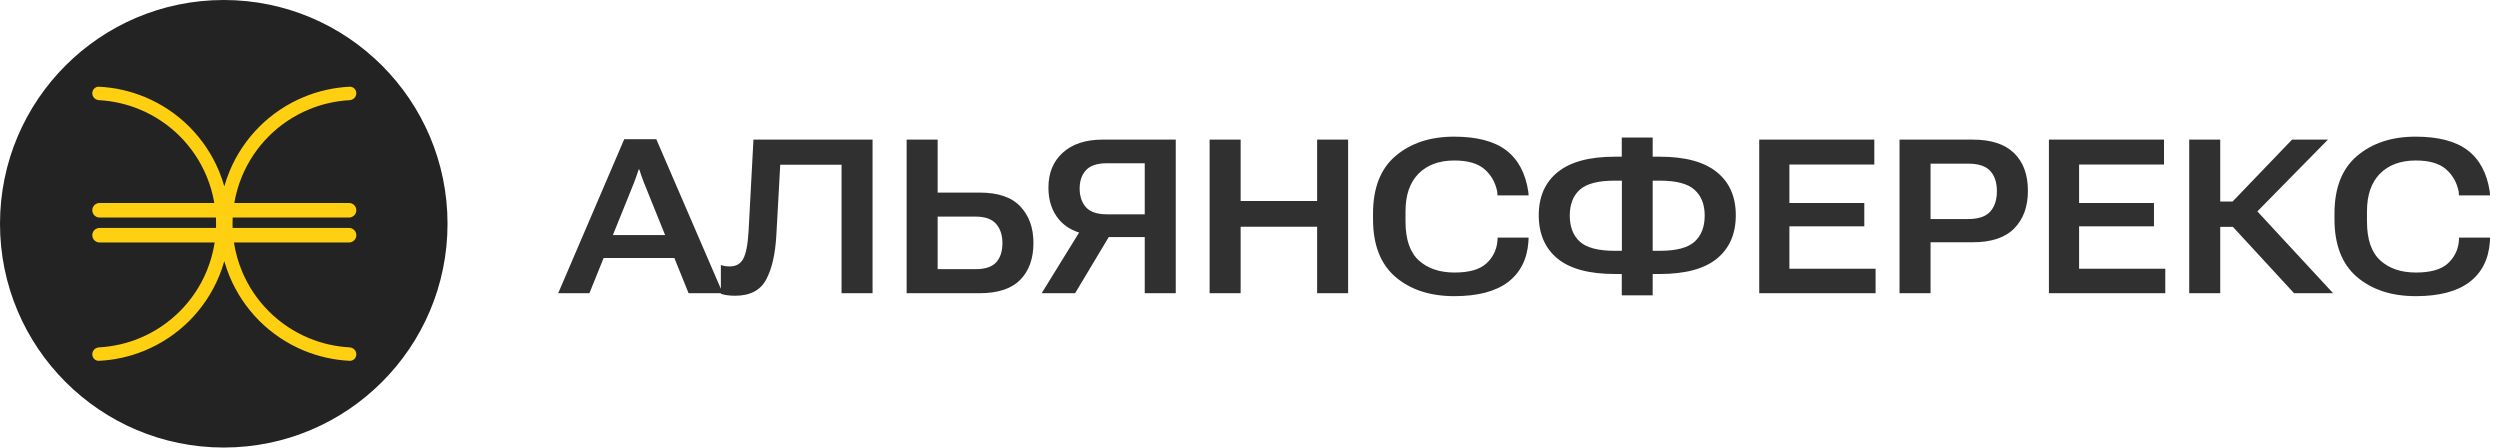
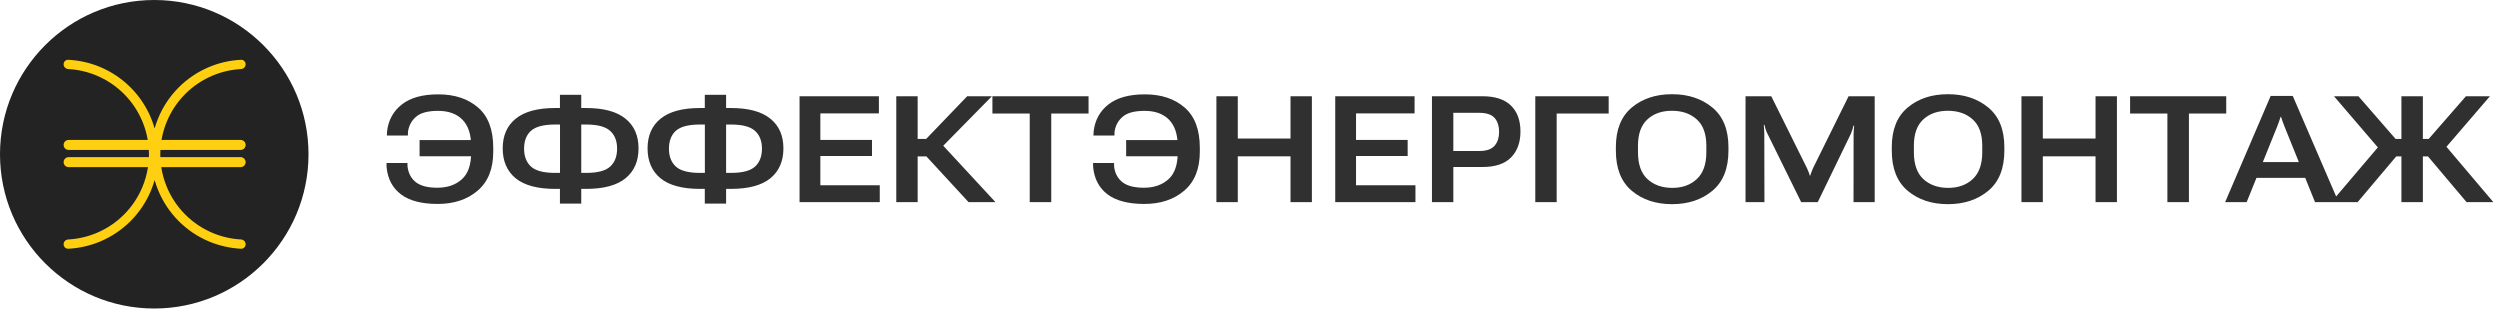
- <svg xmlns="http://www.w3.org/2000/svg" width="162" height="29" viewBox="0 0 162 29" fill="none">
+ <svg xmlns="http://www.w3.org/2000/svg" width="235" height="29" viewBox="0 0 235 29" fill="none">
  <circle cx="14.5" cy="14.5" r="14.5" fill="#232323" />
  <path d="M6.415 23.381C6.175 23.393 5.98 23.197 5.98 22.957C5.98 22.717 6.175 22.523 6.415 22.51C7.32 22.461 8.211 22.259 9.05 21.911C10.023 21.508 10.908 20.917 11.652 20.172C12.397 19.428 12.988 18.543 13.391 17.57C13.639 16.973 13.812 16.349 13.91 15.713H6.452C6.192 15.713 5.98 15.502 5.98 15.241C5.98 14.981 6.192 14.77 6.452 14.77H13.997C14 14.68 14.002 14.59 14.002 14.5C14.002 14.366 13.998 14.231 13.992 14.096H6.452C6.192 14.096 5.98 13.885 5.98 13.625C5.98 13.364 6.192 13.153 6.452 13.153H13.888C13.788 12.564 13.621 11.986 13.391 11.431C12.988 10.457 12.397 9.573 11.652 8.828C10.908 8.083 10.023 7.493 9.05 7.09C8.211 6.742 7.32 6.54 6.415 6.491C6.175 6.478 5.98 6.284 5.98 6.044C5.98 5.804 6.175 5.608 6.415 5.62C7.434 5.67 8.438 5.895 9.383 6.286C10.462 6.733 11.442 7.388 12.268 8.213C13.093 9.039 13.748 10.019 14.195 11.098C14.328 11.418 14.441 11.745 14.535 12.076C14.629 11.745 14.742 11.418 14.875 11.098C15.322 10.019 15.977 9.039 16.802 8.213C17.628 7.388 18.608 6.733 19.687 6.286C20.632 5.895 21.636 5.67 22.655 5.62C22.895 5.608 23.09 5.804 23.09 6.044C23.09 6.284 22.895 6.478 22.655 6.491C21.75 6.54 20.859 6.742 20.02 7.09C19.047 7.493 18.163 8.083 17.418 8.828C16.673 9.573 16.082 10.457 15.679 11.431C15.449 11.986 15.283 12.564 15.182 13.153H22.618C22.878 13.153 23.09 13.364 23.09 13.625C23.09 13.885 22.878 14.096 22.618 14.096H15.078C15.072 14.231 15.068 14.366 15.068 14.5C15.068 14.59 15.07 14.68 15.073 14.77H22.618C22.878 14.77 23.09 14.981 23.09 15.241C23.09 15.502 22.878 15.713 22.618 15.713H15.16C15.258 16.349 15.431 16.973 15.679 17.57C16.082 18.543 16.673 19.428 17.418 20.172C18.163 20.917 19.047 21.508 20.02 21.911C20.859 22.259 21.75 22.461 22.655 22.51C22.895 22.523 23.09 22.717 23.09 22.957C23.09 23.197 22.895 23.393 22.655 23.381C21.636 23.331 20.632 23.106 19.687 22.715C18.608 22.268 17.628 21.613 16.802 20.788C15.977 19.962 15.322 18.982 14.875 17.903C14.742 17.583 14.629 17.256 14.535 16.924C14.441 17.256 14.328 17.583 14.195 17.903C13.748 18.982 13.093 19.962 12.268 20.788C11.442 21.613 10.462 22.268 9.383 22.715C8.438 23.106 7.434 23.331 6.415 23.381Z" fill="#FFD012" />
-   <path d="M36.171 19H38.194L41.086 11.836C41.154 11.663 41.209 11.512 41.25 11.385C41.296 11.253 41.341 11.118 41.387 10.981H41.428C41.473 11.114 41.517 11.246 41.558 11.378C41.603 11.51 41.66 11.663 41.728 11.836L44.62 19H46.835L42.528 9.02H40.45L36.171 19ZM38.256 16.717H44.661L44.128 15.233H38.782L38.256 16.717ZM48.824 9.047L48.51 14.94C48.46 15.833 48.343 16.443 48.161 16.771C47.983 17.1 47.694 17.264 47.293 17.264C47.184 17.264 47.083 17.257 46.992 17.243C46.906 17.23 46.812 17.207 46.712 17.175V19.034C46.84 19.08 46.976 19.112 47.122 19.13C47.273 19.153 47.443 19.164 47.635 19.164C48.596 19.164 49.264 18.82 49.638 18.132C50.016 17.444 50.239 16.475 50.308 15.227L50.56 10.674H54.532V19H56.542V9.047H48.824ZM58.75 9.047H60.76V12.479H63.474C64.677 12.479 65.559 12.779 66.119 13.381C66.684 13.978 66.967 14.764 66.967 15.739C66.967 16.756 66.682 17.553 66.112 18.132C65.543 18.711 64.665 19 63.48 19H58.75V9.047ZM60.76 14.037V17.441H63.227C63.843 17.441 64.285 17.293 64.554 16.997C64.823 16.701 64.957 16.284 64.957 15.746C64.957 15.24 64.823 14.83 64.554 14.516C64.285 14.197 63.843 14.037 63.227 14.037H60.76ZM76.189 19H74.179V15.363H71.089L70.665 15.227C69.781 15.117 69.104 14.789 68.635 14.242C68.17 13.691 67.938 12.996 67.938 12.157C67.938 11.209 68.247 10.455 68.867 9.895C69.487 9.329 70.351 9.047 71.458 9.047H76.189V19ZM74.179 13.887V10.578H71.731C71.098 10.578 70.644 10.729 70.371 11.029C70.098 11.325 69.961 11.722 69.961 12.219C69.961 12.716 70.098 13.119 70.371 13.429C70.644 13.734 71.098 13.887 71.731 13.887H74.179ZM69.667 19H67.5L70.289 14.481H72.374L69.667 19ZM78.383 19H80.393V14.693H85.349V19H87.358V9.047H85.349V13.025H80.393V9.047H78.383V19ZM88.972 14.201C88.972 15.865 89.457 17.113 90.428 17.947C91.403 18.777 92.672 19.191 94.235 19.191C95.753 19.191 96.913 18.888 97.715 18.282C98.517 17.672 98.959 16.801 99.041 15.671L99.055 15.398H97.045L97.031 15.644C96.972 16.222 96.728 16.703 96.3 17.086C95.871 17.469 95.19 17.66 94.256 17.66C93.285 17.66 92.513 17.398 91.939 16.874C91.364 16.35 91.077 15.509 91.077 14.352V13.695C91.077 12.638 91.357 11.825 91.918 11.255C92.483 10.685 93.258 10.4 94.242 10.4C95.103 10.4 95.751 10.585 96.184 10.954C96.617 11.323 96.894 11.806 97.018 12.403L97.038 12.663H99.055L99.034 12.417C98.852 11.218 98.373 10.325 97.599 9.737C96.824 9.149 95.701 8.855 94.228 8.855C92.684 8.855 91.421 9.27 90.441 10.1C89.462 10.925 88.972 12.173 88.972 13.846V14.201ZM107.094 8.91H105.091V10.154H104.633C102.992 10.154 101.762 10.487 100.941 11.152C100.121 11.813 99.711 12.745 99.711 13.948C99.711 15.151 100.117 16.088 100.928 16.758C101.743 17.423 102.985 17.756 104.653 17.756H105.091V19.137H107.094V17.756H107.538C109.201 17.756 110.441 17.423 111.257 16.758C112.073 16.088 112.48 15.151 112.48 13.948C112.48 12.745 112.07 11.813 111.25 11.152C110.43 10.487 109.197 10.154 107.552 10.154H107.094V8.91ZM107.559 11.706C108.625 11.706 109.375 11.904 109.808 12.301C110.245 12.693 110.464 13.249 110.464 13.969C110.464 14.698 110.247 15.261 109.814 15.657C109.382 16.054 108.63 16.252 107.559 16.252H107.094V11.706H107.559ZM104.633 11.706H105.098V16.252H104.633C103.562 16.252 102.808 16.054 102.37 15.657C101.937 15.256 101.721 14.696 101.721 13.976C101.721 13.246 101.937 12.686 102.37 12.294C102.808 11.902 103.562 11.706 104.633 11.706ZM113.998 19H121.538V17.414H115.953V14.666H120.807V13.155H115.953V10.66H121.456V9.047H113.998V19ZM123.09 19H125.1V15.698H127.82C129.023 15.703 129.921 15.407 130.514 14.81C131.111 14.208 131.409 13.395 131.409 12.369C131.409 11.312 131.108 10.494 130.507 9.915C129.91 9.336 129.021 9.047 127.841 9.047H123.09V19ZM125.1 14.194V10.605H127.533C128.203 10.605 128.682 10.763 128.969 11.077C129.256 11.392 129.399 11.829 129.399 12.39C129.399 12.946 129.256 13.385 128.969 13.709C128.682 14.033 128.203 14.194 127.533 14.194H125.1ZM132.77 19H140.31V17.414H134.725V14.666H139.578V13.155H134.725V10.66H140.228V9.047H132.77V19ZM148.656 19H151.186L145.819 13.203L144.22 14.188L148.656 19ZM142.887 13.06V14.7H145.293L150.851 9.047H148.526L144.671 13.06H142.887ZM141.861 19H143.871V9.047H141.861V19ZM151.274 14.201C151.274 15.865 151.76 17.113 152.73 17.947C153.706 18.777 154.975 19.191 156.538 19.191C158.056 19.191 159.215 18.888 160.018 18.282C160.82 17.672 161.262 16.801 161.344 15.671L161.357 15.398H159.348L159.334 15.644C159.275 16.222 159.031 16.703 158.603 17.086C158.174 17.469 157.493 17.66 156.559 17.66C155.588 17.66 154.815 17.398 154.241 16.874C153.667 16.35 153.38 15.509 153.38 14.352V13.695C153.38 12.638 153.66 11.825 154.221 11.255C154.786 10.685 155.561 10.4 156.545 10.4C157.406 10.4 158.053 10.585 158.486 10.954C158.919 11.323 159.197 11.806 159.32 12.403L159.341 12.663H161.357L161.337 12.417C161.155 11.218 160.676 10.325 159.901 9.737C159.127 9.149 158.003 8.855 156.531 8.855C154.986 8.855 153.724 9.27 152.744 10.1C151.764 10.925 151.274 12.173 151.274 13.846V14.201Z" fill="#303030" />
+   <path d="M45.347 13.169V14.687H39.44V13.169H45.347ZM44.287 14.358V13.723C44.287 12.633 44.016 11.811 43.474 11.255C42.931 10.699 42.166 10.421 41.177 10.421C40.229 10.421 39.543 10.603 39.119 10.968C38.695 11.328 38.44 11.793 38.353 12.362L38.34 12.738H36.364L36.385 12.349C36.508 11.291 36.97 10.448 37.773 9.819C38.579 9.186 39.721 8.869 41.197 8.869C42.738 8.869 43.984 9.282 44.937 10.106C45.889 10.927 46.365 12.189 46.365 13.894V14.256C46.365 15.869 45.875 17.093 44.895 17.927C43.92 18.756 42.669 19.171 41.143 19.171C39.643 19.171 38.495 18.872 37.697 18.275C36.9 17.674 36.446 16.819 36.337 15.712L36.33 15.322H38.299L38.312 15.691C38.395 16.302 38.654 16.781 39.092 17.127C39.534 17.473 40.208 17.646 41.115 17.646C42.054 17.646 42.817 17.384 43.405 16.86C43.993 16.336 44.287 15.502 44.287 14.358ZM54.637 8.91V10.154H55.095C56.74 10.154 57.973 10.487 58.793 11.152C59.613 11.813 60.023 12.745 60.023 13.948C60.023 15.151 59.616 16.088 58.8 16.758C57.984 17.423 56.745 17.756 55.081 17.756H54.637V19.137H52.634V17.756H52.196C50.528 17.756 49.286 17.423 48.471 16.758C47.66 16.088 47.254 15.151 47.254 13.948C47.254 12.745 47.664 11.813 48.484 11.152C49.305 10.487 50.535 10.154 52.176 10.154H52.634V8.91H54.637ZM55.102 11.706H54.637V16.252H55.102C56.172 16.252 56.925 16.054 57.357 15.657C57.79 15.261 58.007 14.698 58.007 13.969C58.007 13.249 57.788 12.693 57.351 12.301C56.918 11.904 56.168 11.706 55.102 11.706ZM52.176 11.706C51.105 11.706 50.351 11.902 49.913 12.294C49.48 12.686 49.264 13.246 49.264 13.976C49.264 14.696 49.48 15.256 49.913 15.657C50.351 16.054 51.105 16.252 52.176 16.252H52.641V11.706H52.176ZM68.254 8.91V10.154H68.712C70.357 10.154 71.59 10.487 72.41 11.152C73.231 11.813 73.641 12.745 73.641 13.948C73.641 15.151 73.233 16.088 72.417 16.758C71.601 17.423 70.362 17.756 68.698 17.756H68.254V19.137H66.251V17.756H65.814C64.145 17.756 62.904 17.423 62.088 16.758C61.277 16.088 60.871 15.151 60.871 13.948C60.871 12.745 61.281 11.813 62.102 11.152C62.922 10.487 64.152 10.154 65.793 10.154H66.251V8.91H68.254ZM68.719 11.706H68.254V16.252H68.719C69.79 16.252 70.542 16.054 70.975 15.657C71.408 15.261 71.624 14.698 71.624 13.969C71.624 13.249 71.405 12.693 70.968 12.301C70.535 11.904 69.785 11.706 68.719 11.706ZM65.793 11.706C64.722 11.706 63.968 11.902 63.53 12.294C63.097 12.686 62.881 13.246 62.881 13.976C62.881 14.696 63.097 15.256 63.53 15.657C63.968 16.054 64.722 16.252 65.793 16.252H66.258V11.706H65.793ZM75.158 19V9.047H82.616V10.66H77.113V13.155H81.967V14.666H77.113V17.414H82.698V19H75.158ZM91.045 19L86.608 14.188L88.208 13.203L93.574 19H91.045ZM85.275 13.06H87.06L90.915 9.047H93.239L87.682 14.7H85.275V13.06ZM84.25 19V9.047H86.26V19H84.25ZM93.287 10.674V9.047H102.324V10.674H98.817V19H96.794V10.674H93.287ZM111.765 13.169V14.687H105.858V13.169H111.765ZM110.705 14.358V13.723C110.705 12.633 110.434 11.811 109.892 11.255C109.349 10.699 108.584 10.421 107.595 10.421C106.647 10.421 105.961 10.603 105.537 10.968C105.113 11.328 104.858 11.793 104.771 12.362L104.758 12.738H102.782L102.803 12.349C102.926 11.291 103.388 10.448 104.19 9.819C104.997 9.186 106.139 8.869 107.615 8.869C109.156 8.869 110.402 9.282 111.354 10.106C112.307 10.927 112.783 12.189 112.783 13.894V14.256C112.783 15.869 112.293 17.093 111.313 17.927C110.338 18.756 109.087 19.171 107.561 19.171C106.061 19.171 104.913 18.872 104.115 18.275C103.318 17.674 102.864 16.819 102.755 15.712L102.748 15.322H104.717L104.73 15.691C104.812 16.302 105.072 16.781 105.51 17.127C105.952 17.473 106.626 17.646 107.533 17.646C108.472 17.646 109.235 17.384 109.823 16.86C110.411 16.336 110.705 15.502 110.705 14.358ZM114.342 19V9.047H116.352V13.025H121.308V9.047H123.317V19H121.308V14.693H116.352V19H114.342ZM125.512 19V9.047H132.97V10.66H127.467V13.155H132.32V14.666H127.467V17.414H133.052V19H125.512ZM134.604 19V9.047H139.354C140.535 9.047 141.424 9.336 142.021 9.915C142.622 10.494 142.923 11.312 142.923 12.369C142.923 13.395 142.624 14.208 142.027 14.81C141.435 15.407 140.537 15.703 139.334 15.698H136.613V19H134.604ZM136.613 14.194H139.047C139.717 14.194 140.195 14.033 140.482 13.709C140.77 13.385 140.913 12.946 140.913 12.39C140.913 11.829 140.77 11.392 140.482 11.077C140.195 10.763 139.717 10.605 139.047 10.605H136.613V14.194ZM144.317 19V9.047H151.215V10.674H146.327V19H144.317ZM151.892 14.16V13.832C151.892 12.182 152.391 10.94 153.389 10.106C154.387 9.272 155.647 8.855 157.169 8.855C158.691 8.855 159.956 9.272 160.963 10.106C161.97 10.94 162.474 12.182 162.474 13.832V14.16C162.474 15.837 161.97 17.095 160.963 17.934C159.956 18.772 158.691 19.191 157.169 19.191C155.647 19.191 154.387 18.772 153.389 17.934C152.391 17.095 151.892 15.837 151.892 14.16ZM153.97 14.317C153.97 15.443 154.266 16.282 154.858 16.833C155.455 17.38 156.228 17.656 157.176 17.66C158.124 17.665 158.896 17.391 159.493 16.84C160.095 16.284 160.396 15.445 160.396 14.324V13.695C160.396 12.588 160.097 11.765 159.5 11.227C158.903 10.685 158.128 10.414 157.176 10.414C156.223 10.409 155.451 10.678 154.858 11.221C154.266 11.763 153.97 12.588 153.97 13.695V14.317ZM164.08 19V9.047H166.5L169.856 15.808C169.925 15.954 169.979 16.083 170.021 16.197C170.066 16.307 170.103 16.414 170.13 16.519H170.157C170.189 16.414 170.226 16.307 170.267 16.197C170.308 16.083 170.36 15.954 170.424 15.808L173.767 9.047H176.221V19H174.231L174.238 12.581C174.238 12.458 174.245 12.33 174.259 12.198C174.272 12.066 174.284 11.938 174.293 11.815H174.225C174.197 11.938 174.163 12.066 174.122 12.198C174.081 12.33 174.033 12.458 173.979 12.581L170.868 19H169.31L166.117 12.52C166.053 12.387 166.001 12.255 165.96 12.123C165.924 11.986 165.889 11.859 165.857 11.74H165.796C165.8 11.859 165.81 11.986 165.823 12.123C165.837 12.26 165.844 12.394 165.844 12.526L165.857 19H164.08ZM177.827 14.16V13.832C177.827 12.182 178.326 10.94 179.324 10.106C180.322 9.272 181.582 8.855 183.104 8.855C184.627 8.855 185.891 9.272 186.898 10.106C187.906 10.94 188.409 12.182 188.409 13.832V14.16C188.409 15.837 187.906 17.095 186.898 17.934C185.891 18.772 184.627 19.191 183.104 19.191C181.582 19.191 180.322 18.772 179.324 17.934C178.326 17.095 177.827 15.837 177.827 14.16ZM179.905 14.317C179.905 15.443 180.201 16.282 180.794 16.833C181.391 17.38 182.163 17.656 183.111 17.66C184.059 17.665 184.832 17.391 185.429 16.84C186.03 16.284 186.331 15.445 186.331 14.324V13.695C186.331 12.588 186.033 11.765 185.436 11.227C184.839 10.685 184.064 10.414 183.111 10.414C182.159 10.409 181.386 10.678 180.794 11.221C180.201 11.763 179.905 12.588 179.905 13.695V14.317ZM190.016 19V9.047H192.025V13.025H196.981V9.047H198.991V19H196.981V14.693H192.025V19H190.016ZM200.229 10.674V9.047H209.266V10.674H205.759V19H203.735V10.674H200.229ZM209.163 19L213.442 9.02H215.521L219.827 19H217.612L214.721 11.836C214.652 11.663 214.595 11.51 214.55 11.378C214.509 11.246 214.465 11.114 214.42 10.981H214.379C214.333 11.118 214.288 11.253 214.242 11.385C214.201 11.512 214.146 11.663 214.078 11.836L211.187 19H209.163ZM211.248 16.717L211.774 15.233H217.12L217.653 16.717H211.248ZM225.733 19V9.047H227.75V19H225.733ZM231.858 19L227.818 14.215L229.486 13.23L234.374 19H231.858ZM226.745 13.06H228.297L231.797 9.047H234.053L229.192 14.7H226.745V13.06ZM219.144 19L224.038 13.244L225.651 14.222L221.618 19H219.144ZM226.745 13.06V14.7H224.243L219.396 9.047H221.693L225.187 13.06H226.745Z" fill="#303030" />
</svg>
